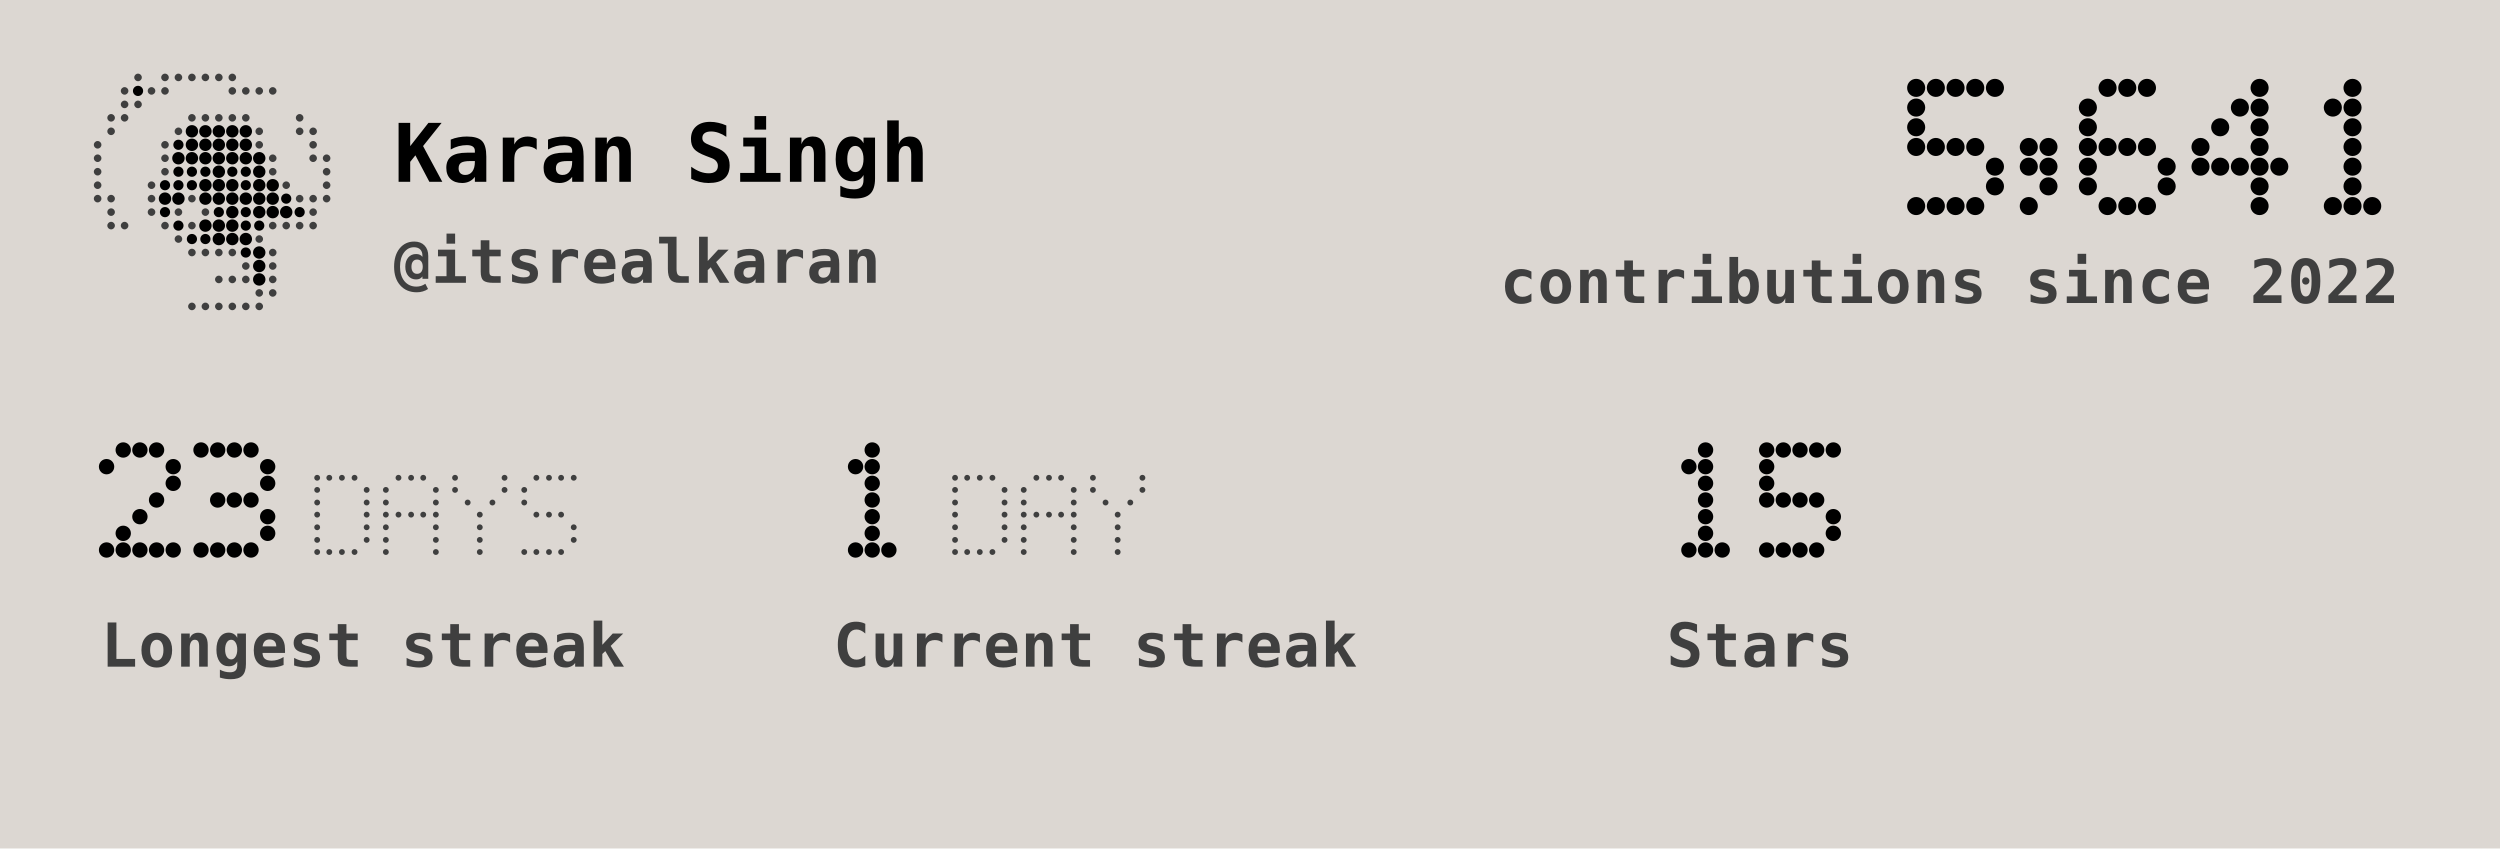
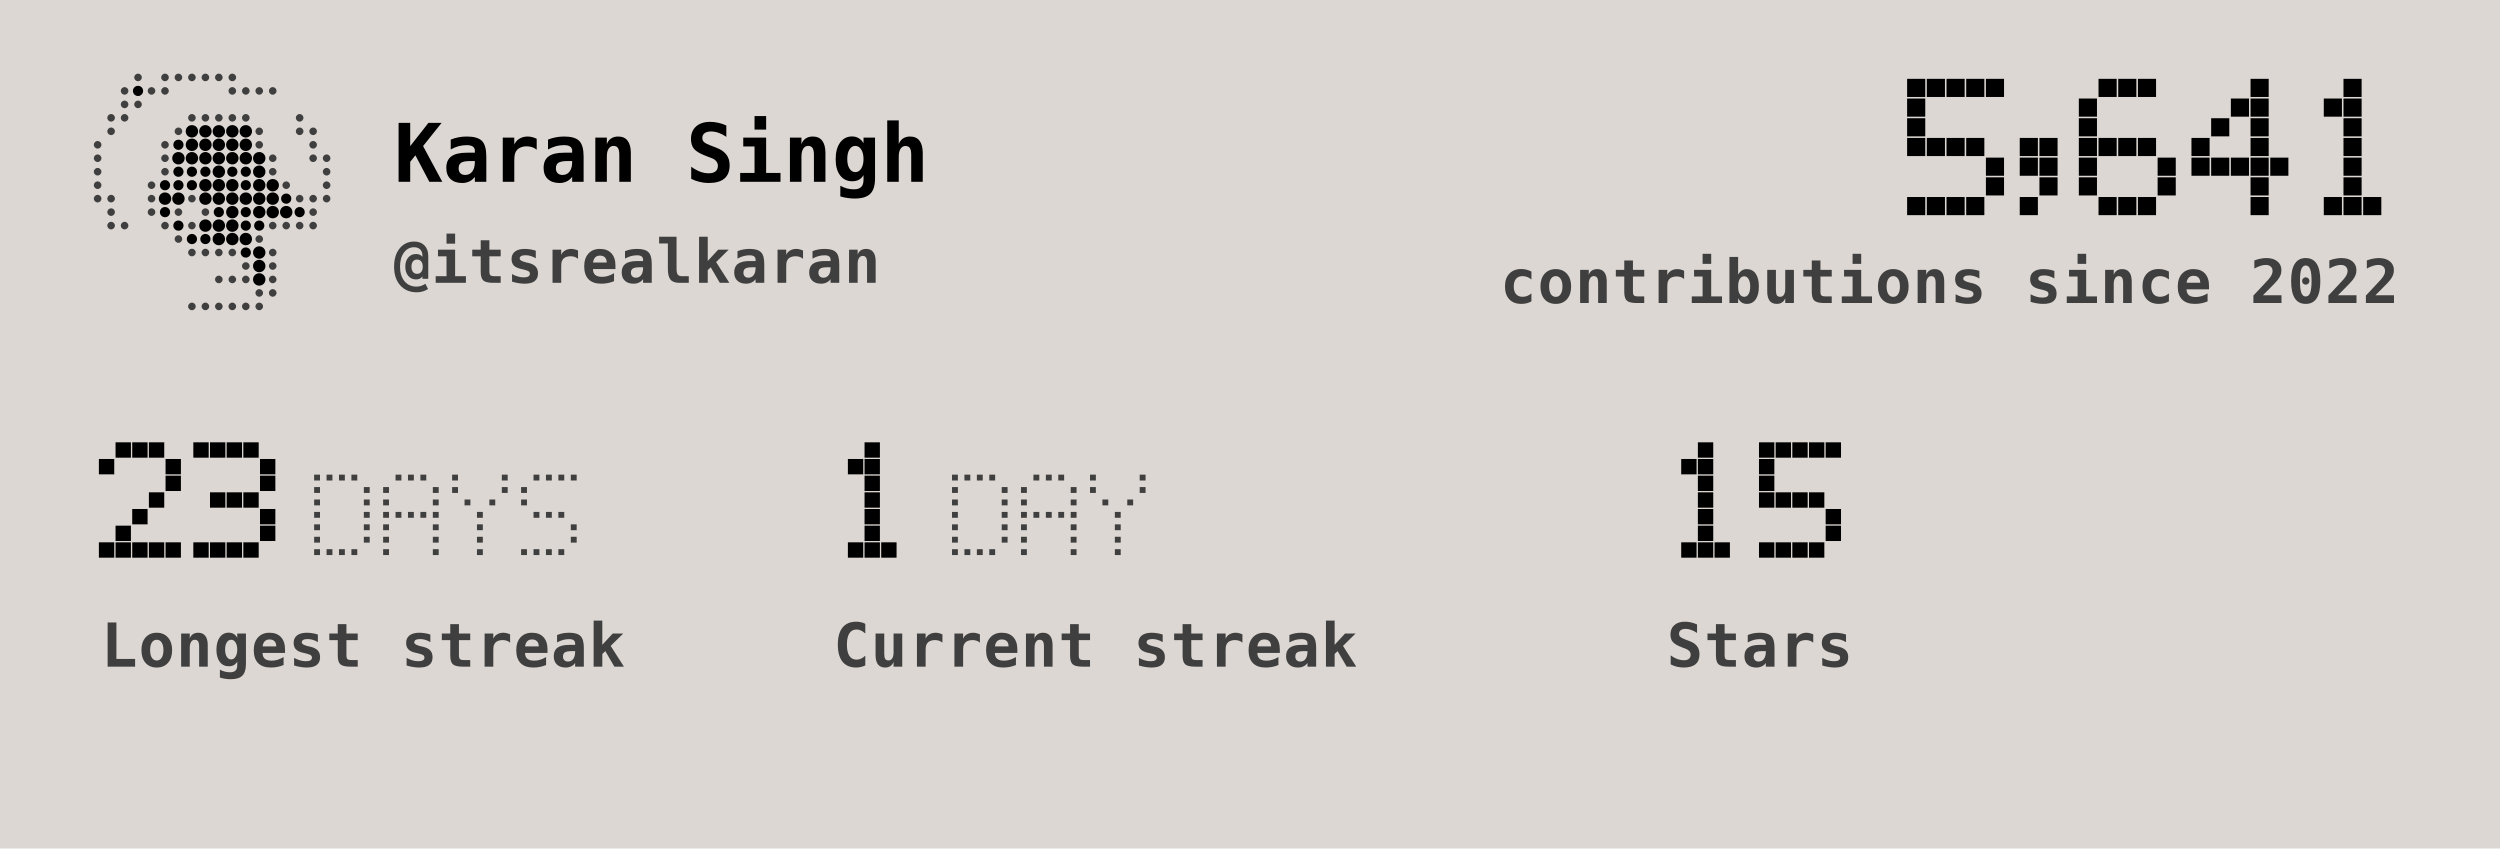
<svg xmlns="http://www.w3.org/2000/svg" width="495" height="168" viewBox="0 0 495 168" role="img">
  <rect width="495" height="168" fill="#DCD7D2" />
  <rect x="20" y="20" width="0" height="0" fill="#C8102E" />
  <circle cx="27.33" cy="15.33" r="0.75" fill="#3F3F3F" />
  <circle cx="32.67" cy="15.33" r="0.75" fill="#3F3F3F" />
  <circle cx="35.33" cy="15.33" r="0.75" fill="#3F3F3F" />
  <circle cx="38.00" cy="15.33" r="0.75" fill="#3F3F3F" />
  <circle cx="40.67" cy="15.33" r="0.75" fill="#3F3F3F" />
  <circle cx="43.33" cy="15.33" r="0.75" fill="#3F3F3F" />
  <circle cx="46.00" cy="15.33" r="0.75" fill="#3F3F3F" />
  <circle cx="24.67" cy="18.00" r="0.75" fill="#3F3F3F" />
  <circle cx="27.33" cy="18.00" r="1.01" fill="#000000" />
  <circle cx="30.00" cy="18.00" r="0.75" fill="#3F3F3F" />
  <circle cx="32.67" cy="18.00" r="0.75" fill="#3F3F3F" />
  <circle cx="46.00" cy="18.00" r="0.75" fill="#3F3F3F" />
  <circle cx="48.67" cy="18.00" r="0.75" fill="#3F3F3F" />
  <circle cx="51.33" cy="18.00" r="0.75" fill="#3F3F3F" />
  <circle cx="54.00" cy="18.00" r="0.75" fill="#3F3F3F" />
  <circle cx="24.67" cy="20.67" r="0.75" fill="#3F3F3F" />
  <circle cx="27.33" cy="20.67" r="0.75" fill="#3F3F3F" />
  <circle cx="22.00" cy="23.33" r="0.75" fill="#3F3F3F" />
  <circle cx="24.67" cy="23.33" r="0.75" fill="#3F3F3F" />
  <circle cx="38.00" cy="23.33" r="0.75" fill="#3F3F3F" />
  <circle cx="40.67" cy="23.33" r="0.75" fill="#3F3F3F" />
  <circle cx="43.33" cy="23.33" r="0.75" fill="#3F3F3F" />
  <circle cx="46.00" cy="23.33" r="0.75" fill="#3F3F3F" />
  <circle cx="48.67" cy="23.33" r="0.75" fill="#3F3F3F" />
  <circle cx="59.33" cy="23.33" r="0.75" fill="#3F3F3F" />
  <circle cx="22.00" cy="26.00" r="0.75" fill="#3F3F3F" />
  <circle cx="35.33" cy="26.00" r="0.75" fill="#3F3F3F" />
  <circle cx="38.00" cy="26.00" r="1.23" fill="#000000" />
  <circle cx="40.67" cy="26.00" r="1.23" fill="#000000" />
  <circle cx="43.33" cy="26.00" r="1.23" fill="#000000" />
  <circle cx="46.00" cy="26.00" r="1.23" fill="#000000" />
  <circle cx="48.67" cy="26.00" r="1.23" fill="#000000" />
  <circle cx="51.33" cy="26.00" r="0.75" fill="#3F3F3F" />
  <circle cx="59.33" cy="26.00" r="0.75" fill="#3F3F3F" />
  <circle cx="62.00" cy="26.00" r="0.75" fill="#3F3F3F" />
  <circle cx="19.33" cy="28.67" r="0.75" fill="#3F3F3F" />
  <circle cx="32.67" cy="28.67" r="0.75" fill="#3F3F3F" />
  <circle cx="35.33" cy="28.67" r="1.01" fill="#000000" />
  <circle cx="38.00" cy="28.67" r="1.23" fill="#000000" />
  <circle cx="40.67" cy="28.67" r="1.23" fill="#000000" />
  <circle cx="43.33" cy="28.67" r="1.23" fill="#000000" />
  <circle cx="46.00" cy="28.67" r="1.23" fill="#000000" />
  <circle cx="48.67" cy="28.67" r="1.23" fill="#000000" />
  <circle cx="51.33" cy="28.67" r="0.75" fill="#3F3F3F" />
  <circle cx="62.00" cy="28.67" r="0.75" fill="#3F3F3F" />
  <circle cx="19.33" cy="31.33" r="0.75" fill="#3F3F3F" />
  <circle cx="32.67" cy="31.33" r="0.75" fill="#3F3F3F" />
  <circle cx="35.33" cy="31.33" r="1.23" fill="#000000" />
  <circle cx="38.00" cy="31.33" r="1.23" fill="#000000" />
  <circle cx="40.67" cy="31.33" r="1.23" fill="#000000" />
  <circle cx="43.33" cy="31.33" r="1.23" fill="#000000" />
  <circle cx="46.00" cy="31.33" r="1.23" fill="#000000" />
  <circle cx="48.67" cy="31.33" r="1.23" fill="#000000" />
  <circle cx="51.33" cy="31.33" r="1.23" fill="#000000" />
  <circle cx="54.00" cy="31.33" r="0.75" fill="#3F3F3F" />
  <circle cx="62.00" cy="31.33" r="0.75" fill="#3F3F3F" />
  <circle cx="64.67" cy="31.33" r="0.75" fill="#3F3F3F" />
  <circle cx="19.33" cy="34.00" r="0.75" fill="#3F3F3F" />
  <circle cx="32.67" cy="34.00" r="0.75" fill="#3F3F3F" />
  <circle cx="35.33" cy="34.00" r="1.01" fill="#000000" />
  <circle cx="38.00" cy="34.00" r="1.01" fill="#000000" />
  <circle cx="40.67" cy="34.00" r="1.01" fill="#000000" />
  <circle cx="43.33" cy="34.00" r="1.23" fill="#000000" />
  <circle cx="46.00" cy="34.00" r="1.01" fill="#000000" />
  <circle cx="48.67" cy="34.00" r="1.01" fill="#000000" />
  <circle cx="51.33" cy="34.00" r="1.23" fill="#000000" />
  <circle cx="54.00" cy="34.00" r="0.75" fill="#3F3F3F" />
  <circle cx="64.67" cy="34.00" r="0.75" fill="#3F3F3F" />
  <circle cx="19.33" cy="36.67" r="0.75" fill="#3F3F3F" />
  <circle cx="30.00" cy="36.67" r="0.75" fill="#3F3F3F" />
  <circle cx="32.67" cy="36.67" r="1.01" fill="#000000" />
  <circle cx="35.33" cy="36.67" r="1.01" fill="#000000" />
  <circle cx="38.00" cy="36.67" r="1.01" fill="#000000" />
  <circle cx="40.67" cy="36.67" r="1.23" fill="#000000" />
  <circle cx="43.33" cy="36.67" r="1.23" fill="#000000" />
  <circle cx="46.00" cy="36.67" r="1.23" fill="#000000" />
  <circle cx="48.67" cy="36.67" r="1.01" fill="#000000" />
  <circle cx="51.33" cy="36.67" r="1.23" fill="#000000" />
  <circle cx="54.00" cy="36.67" r="1.23" fill="#000000" />
  <circle cx="56.67" cy="36.67" r="0.75" fill="#3F3F3F" />
  <circle cx="64.67" cy="36.67" r="0.75" fill="#3F3F3F" />
  <circle cx="19.33" cy="39.33" r="0.75" fill="#3F3F3F" />
  <circle cx="22.00" cy="39.33" r="0.75" fill="#3F3F3F" />
  <circle cx="30.00" cy="39.33" r="0.75" fill="#3F3F3F" />
  <circle cx="32.67" cy="39.33" r="1.23" fill="#000000" />
  <circle cx="35.33" cy="39.33" r="1.23" fill="#000000" />
  <circle cx="38.00" cy="39.33" r="0.75" fill="#3F3F3F" />
  <circle cx="40.67" cy="39.33" r="1.23" fill="#000000" />
  <circle cx="43.33" cy="39.33" r="1.23" fill="#000000" />
  <circle cx="46.00" cy="39.33" r="1.23" fill="#000000" />
  <circle cx="48.67" cy="39.33" r="1.23" fill="#000000" />
  <circle cx="51.33" cy="39.33" r="1.23" fill="#000000" />
  <circle cx="54.00" cy="39.33" r="1.23" fill="#000000" />
  <circle cx="56.67" cy="39.33" r="1.01" fill="#000000" />
  <circle cx="59.33" cy="39.33" r="0.75" fill="#3F3F3F" />
  <circle cx="62.00" cy="39.33" r="0.75" fill="#3F3F3F" />
  <circle cx="64.67" cy="39.33" r="0.75" fill="#3F3F3F" />
  <circle cx="22.00" cy="42.00" r="0.75" fill="#3F3F3F" />
  <circle cx="30.00" cy="42.00" r="0.75" fill="#3F3F3F" />
  <circle cx="32.67" cy="42.00" r="1.01" fill="#000000" />
  <circle cx="35.33" cy="42.00" r="0.75" fill="#3F3F3F" />
  <circle cx="40.67" cy="42.00" r="0.75" fill="#3F3F3F" />
  <circle cx="43.33" cy="42.00" r="1.01" fill="#000000" />
  <circle cx="46.00" cy="42.00" r="1.23" fill="#000000" />
  <circle cx="48.67" cy="42.00" r="1.01" fill="#000000" />
  <circle cx="51.33" cy="42.00" r="1.23" fill="#000000" />
  <circle cx="54.00" cy="42.00" r="1.23" fill="#000000" />
  <circle cx="56.67" cy="42.00" r="1.23" fill="#000000" />
  <circle cx="59.33" cy="42.00" r="1.01" fill="#000000" />
  <circle cx="62.00" cy="42.00" r="0.75" fill="#3F3F3F" />
  <circle cx="22.00" cy="44.67" r="0.75" fill="#3F3F3F" />
  <circle cx="24.67" cy="44.67" r="0.75" fill="#3F3F3F" />
  <circle cx="32.67" cy="44.67" r="0.75" fill="#3F3F3F" />
  <circle cx="35.33" cy="44.67" r="1.01" fill="#000000" />
  <circle cx="38.00" cy="44.67" r="0.75" fill="#3F3F3F" />
  <circle cx="40.67" cy="44.67" r="1.23" fill="#000000" />
  <circle cx="43.33" cy="44.67" r="1.23" fill="#000000" />
  <circle cx="46.00" cy="44.67" r="1.23" fill="#000000" />
  <circle cx="48.67" cy="44.67" r="1.01" fill="#000000" />
  <circle cx="51.33" cy="44.67" r="1.01" fill="#000000" />
  <circle cx="54.00" cy="44.67" r="0.75" fill="#3F3F3F" />
  <circle cx="56.67" cy="44.67" r="0.75" fill="#3F3F3F" />
  <circle cx="59.33" cy="44.67" r="0.75" fill="#3F3F3F" />
  <circle cx="62.00" cy="44.67" r="0.75" fill="#3F3F3F" />
  <circle cx="35.33" cy="47.33" r="0.75" fill="#3F3F3F" />
  <circle cx="38.00" cy="47.33" r="1.01" fill="#000000" />
  <circle cx="40.67" cy="47.33" r="1.01" fill="#000000" />
  <circle cx="43.33" cy="47.33" r="1.23" fill="#000000" />
  <circle cx="46.00" cy="47.33" r="1.23" fill="#000000" />
  <circle cx="48.67" cy="47.33" r="1.23" fill="#000000" />
  <circle cx="51.33" cy="47.33" r="0.75" fill="#3F3F3F" />
  <circle cx="38.00" cy="50.00" r="0.75" fill="#3F3F3F" />
  <circle cx="40.67" cy="50.00" r="0.75" fill="#3F3F3F" />
  <circle cx="43.33" cy="50.00" r="0.75" fill="#3F3F3F" />
  <circle cx="46.00" cy="50.00" r="0.75" fill="#3F3F3F" />
  <circle cx="48.67" cy="50.00" r="1.01" fill="#000000" />
  <circle cx="51.33" cy="50.00" r="1.23" fill="#000000" />
  <circle cx="54.00" cy="50.00" r="0.75" fill="#3F3F3F" />
  <circle cx="48.67" cy="52.67" r="0.75" fill="#3F3F3F" />
  <circle cx="51.33" cy="52.67" r="1.23" fill="#000000" />
  <circle cx="54.00" cy="52.67" r="0.75" fill="#3F3F3F" />
  <circle cx="43.33" cy="55.33" r="0.75" fill="#3F3F3F" />
  <circle cx="46.00" cy="55.33" r="0.75" fill="#3F3F3F" />
  <circle cx="48.67" cy="55.33" r="0.75" fill="#3F3F3F" />
  <circle cx="51.33" cy="55.33" r="1.23" fill="#000000" />
  <circle cx="54.00" cy="55.33" r="0.75" fill="#3F3F3F" />
  <circle cx="51.33" cy="58.00" r="0.75" fill="#3F3F3F" />
  <circle cx="54.00" cy="58.00" r="0.75" fill="#3F3F3F" />
  <circle cx="38.00" cy="60.67" r="0.75" fill="#3F3F3F" />
  <circle cx="40.67" cy="60.67" r="0.75" fill="#3F3F3F" />
  <circle cx="43.33" cy="60.67" r="0.75" fill="#3F3F3F" />
  <circle cx="46.00" cy="60.67" r="0.75" fill="#3F3F3F" />
  <circle cx="48.67" cy="60.67" r="0.75" fill="#3F3F3F" />
  <circle cx="51.33" cy="60.67" r="0.75" fill="#3F3F3F" />
  <text x="78" y="36" fill="#000000" text-anchor="start" font-family="ui-monospace, Geist Mono, monospace" font-weight="700" font-size="16" letter-spacing="0" dominant-baseline="auto">Karan Singh</text>
  <text x="78" y="56" fill="#3F3F3F" text-anchor="start" font-family="ui-monospace, Geist Mono, monospace" font-weight="700" font-size="12" letter-spacing="0.2" dominant-baseline="auto">@itsrealkaran</text>
-   <circle cx="379.4" cy="17.4" r="1.79" fill="#000000" />
-   <circle cx="383.3" cy="17.4" r="1.79" fill="#000000" />
-   <circle cx="387.2" cy="17.4" r="1.79" fill="#000000" />
-   <circle cx="391.1" cy="17.4" r="1.79" fill="#000000" />
-   <circle cx="395.0" cy="17.4" r="1.79" fill="#000000" />
-   <circle cx="379.4" cy="21.3" r="1.79" fill="#000000" />
-   <circle cx="379.4" cy="25.2" r="1.79" fill="#000000" />
-   <circle cx="379.4" cy="29.1" r="1.79" fill="#000000" />
-   <circle cx="383.3" cy="29.1" r="1.79" fill="#000000" />
-   <circle cx="387.2" cy="29.1" r="1.79" fill="#000000" />
-   <circle cx="391.1" cy="29.1" r="1.79" fill="#000000" />
-   <circle cx="395.0" cy="33.0" r="1.79" fill="#000000" />
-   <circle cx="395.0" cy="36.9" r="1.79" fill="#000000" />
-   <circle cx="379.4" cy="40.8" r="1.79" fill="#000000" />
-   <circle cx="383.3" cy="40.8" r="1.79" fill="#000000" />
-   <circle cx="387.2" cy="40.8" r="1.79" fill="#000000" />
-   <circle cx="391.1" cy="40.8" r="1.79" fill="#000000" />
-   <circle cx="401.7" cy="29.1" r="1.79" fill="#000000" />
-   <circle cx="405.6" cy="29.1" r="1.79" fill="#000000" />
-   <circle cx="401.7" cy="33.0" r="1.79" fill="#000000" />
-   <circle cx="405.6" cy="33.0" r="1.79" fill="#000000" />
-   <circle cx="405.6" cy="36.9" r="1.79" fill="#000000" />
-   <circle cx="401.7" cy="40.8" r="1.79" fill="#000000" />
-   <circle cx="417.3" cy="17.4" r="1.79" fill="#000000" />
-   <circle cx="421.2" cy="17.4" r="1.79" fill="#000000" />
-   <circle cx="425.1" cy="17.4" r="1.79" fill="#000000" />
-   <circle cx="413.4" cy="21.3" r="1.79" fill="#000000" />
-   <circle cx="413.4" cy="25.2" r="1.79" fill="#000000" />
-   <circle cx="413.4" cy="29.1" r="1.79" fill="#000000" />
-   <circle cx="417.3" cy="29.1" r="1.79" fill="#000000" />
-   <circle cx="421.2" cy="29.1" r="1.79" fill="#000000" />
-   <circle cx="425.1" cy="29.1" r="1.79" fill="#000000" />
-   <circle cx="413.4" cy="33.0" r="1.79" fill="#000000" />
-   <circle cx="429.0" cy="33.0" r="1.79" fill="#000000" />
-   <circle cx="413.4" cy="36.9" r="1.79" fill="#000000" />
-   <circle cx="429.0" cy="36.9" r="1.79" fill="#000000" />
-   <circle cx="417.3" cy="40.8" r="1.79" fill="#000000" />
-   <circle cx="421.2" cy="40.8" r="1.79" fill="#000000" />
-   <circle cx="425.1" cy="40.8" r="1.79" fill="#000000" />
-   <circle cx="447.4" cy="17.4" r="1.79" fill="#000000" />
-   <circle cx="443.5" cy="21.3" r="1.79" fill="#000000" />
-   <circle cx="447.4" cy="21.3" r="1.79" fill="#000000" />
-   <circle cx="439.6" cy="25.2" r="1.79" fill="#000000" />
-   <circle cx="447.4" cy="25.2" r="1.79" fill="#000000" />
-   <circle cx="435.7" cy="29.1" r="1.79" fill="#000000" />
-   <circle cx="447.4" cy="29.1" r="1.79" fill="#000000" />
-   <circle cx="435.7" cy="33.0" r="1.79" fill="#000000" />
-   <circle cx="439.6" cy="33.0" r="1.79" fill="#000000" />
-   <circle cx="443.5" cy="33.0" r="1.79" fill="#000000" />
-   <circle cx="447.4" cy="33.0" r="1.79" fill="#000000" />
-   <circle cx="451.3" cy="33.0" r="1.79" fill="#000000" />
-   <circle cx="447.4" cy="36.9" r="1.79" fill="#000000" />
-   <circle cx="447.4" cy="40.8" r="1.79" fill="#000000" />
-   <circle cx="465.8" cy="17.4" r="1.79" fill="#000000" />
-   <circle cx="461.9" cy="21.3" r="1.79" fill="#000000" />
-   <circle cx="465.8" cy="21.3" r="1.79" fill="#000000" />
-   <circle cx="465.8" cy="25.2" r="1.79" fill="#000000" />
-   <circle cx="465.8" cy="29.1" r="1.79" fill="#000000" />
-   <circle cx="465.8" cy="33.0" r="1.79" fill="#000000" />
-   <circle cx="465.8" cy="36.9" r="1.79" fill="#000000" />
-   <circle cx="461.9" cy="40.8" r="1.79" fill="#000000" />
-   <circle cx="465.8" cy="40.8" r="1.79" fill="#000000" />
-   <circle cx="469.7" cy="40.8" r="1.79" fill="#000000" />
+   <rect x="377.61" y="15.61" width="3.59" height="3.59" fill="#000000" />
+   <rect x="381.51" y="15.61" width="3.59" height="3.59" fill="#000000" />
+   <rect x="385.41" y="15.61" width="3.59" height="3.59" fill="#000000" />
+   <rect x="389.31" y="15.61" width="3.59" height="3.59" fill="#000000" />
+   <rect x="393.21" y="15.61" width="3.59" height="3.59" fill="#000000" />
+   <rect x="377.61" y="19.51" width="3.59" height="3.59" fill="#000000" />
+   <rect x="377.61" y="23.41" width="3.59" height="3.59" fill="#000000" />
+   <rect x="377.61" y="27.31" width="3.59" height="3.59" fill="#000000" />
+   <rect x="381.51" y="27.31" width="3.59" height="3.59" fill="#000000" />
+   <rect x="385.41" y="27.31" width="3.59" height="3.59" fill="#000000" />
+   <rect x="389.31" y="27.31" width="3.59" height="3.59" fill="#000000" />
+   <rect x="393.21" y="31.21" width="3.59" height="3.59" fill="#000000" />
+   <rect x="393.21" y="35.11" width="3.59" height="3.59" fill="#000000" />
+   <rect x="377.61" y="39.01" width="3.59" height="3.59" fill="#000000" />
+   <rect x="381.51" y="39.01" width="3.59" height="3.59" fill="#000000" />
+   <rect x="385.41" y="39.01" width="3.59" height="3.59" fill="#000000" />
+   <rect x="389.31" y="39.01" width="3.59" height="3.59" fill="#000000" />
+   <rect x="399.91" y="27.31" width="3.59" height="3.59" fill="#000000" />
+   <rect x="403.81" y="27.31" width="3.59" height="3.59" fill="#000000" />
+   <rect x="399.91" y="31.21" width="3.59" height="3.59" fill="#000000" />
+   <rect x="403.81" y="31.21" width="3.59" height="3.59" fill="#000000" />
+   <rect x="403.81" y="35.11" width="3.59" height="3.59" fill="#000000" />
+   <rect x="399.91" y="39.01" width="3.59" height="3.59" fill="#000000" />
+   <rect x="415.51" y="15.61" width="3.59" height="3.59" fill="#000000" />
+   <rect x="419.41" y="15.61" width="3.59" height="3.59" fill="#000000" />
+   <rect x="423.31" y="15.61" width="3.59" height="3.59" fill="#000000" />
+   <rect x="411.61" y="19.51" width="3.59" height="3.59" fill="#000000" />
+   <rect x="411.61" y="23.41" width="3.59" height="3.59" fill="#000000" />
+   <rect x="411.61" y="27.31" width="3.59" height="3.59" fill="#000000" />
+   <rect x="415.51" y="27.31" width="3.59" height="3.59" fill="#000000" />
+   <rect x="419.41" y="27.31" width="3.59" height="3.59" fill="#000000" />
+   <rect x="423.31" y="27.31" width="3.59" height="3.59" fill="#000000" />
+   <rect x="411.61" y="31.21" width="3.59" height="3.59" fill="#000000" />
+   <rect x="427.21" y="31.21" width="3.59" height="3.59" fill="#000000" />
+   <rect x="411.61" y="35.11" width="3.59" height="3.59" fill="#000000" />
+   <rect x="427.21" y="35.11" width="3.59" height="3.59" fill="#000000" />
+   <rect x="415.51" y="39.01" width="3.59" height="3.59" fill="#000000" />
+   <rect x="419.41" y="39.01" width="3.59" height="3.59" fill="#000000" />
+   <rect x="423.31" y="39.01" width="3.59" height="3.59" fill="#000000" />
+   <rect x="445.61" y="15.61" width="3.59" height="3.59" fill="#000000" />
+   <rect x="441.71" y="19.51" width="3.59" height="3.59" fill="#000000" />
+   <rect x="445.61" y="19.51" width="3.59" height="3.59" fill="#000000" />
+   <rect x="437.81" y="23.41" width="3.59" height="3.59" fill="#000000" />
+   <rect x="445.61" y="23.41" width="3.59" height="3.59" fill="#000000" />
+   <rect x="433.91" y="27.31" width="3.59" height="3.59" fill="#000000" />
+   <rect x="445.61" y="27.31" width="3.59" height="3.59" fill="#000000" />
+   <rect x="433.91" y="31.21" width="3.59" height="3.59" fill="#000000" />
+   <rect x="437.81" y="31.21" width="3.59" height="3.59" fill="#000000" />
+   <rect x="441.71" y="31.21" width="3.59" height="3.59" fill="#000000" />
+   <rect x="445.61" y="31.21" width="3.59" height="3.59" fill="#000000" />
+   <rect x="449.51" y="31.21" width="3.59" height="3.59" fill="#000000" />
+   <rect x="445.61" y="35.11" width="3.59" height="3.59" fill="#000000" />
+   <rect x="445.61" y="39.01" width="3.59" height="3.59" fill="#000000" />
+   <rect x="464.01" y="15.61" width="3.59" height="3.59" fill="#000000" />
+   <rect x="460.11" y="19.51" width="3.59" height="3.59" fill="#000000" />
+   <rect x="464.01" y="19.51" width="3.59" height="3.59" fill="#000000" />
+   <rect x="464.01" y="23.41" width="3.59" height="3.59" fill="#000000" />
+   <rect x="464.01" y="27.31" width="3.59" height="3.59" fill="#000000" />
+   <rect x="464.01" y="31.21" width="3.59" height="3.59" fill="#000000" />
+   <rect x="464.01" y="35.11" width="3.59" height="3.59" fill="#000000" />
+   <rect x="460.11" y="39.01" width="3.59" height="3.59" fill="#000000" />
+   <rect x="464.01" y="39.01" width="3.59" height="3.59" fill="#000000" />
+   <rect x="467.91" y="39.01" width="3.59" height="3.59" fill="#000000" />
  <text x="475" y="60" fill="#3F3F3F" text-anchor="end" font-family="ui-monospace, Geist Mono, monospace" font-weight="700" font-size="12" letter-spacing="0.2" dominant-baseline="auto">contributions since 2022</text>
-   <circle cx="24.4" cy="89.1" r="1.52" fill="#000000" />
-   <circle cx="27.7" cy="89.1" r="1.52" fill="#000000" />
-   <circle cx="31.0" cy="89.1" r="1.52" fill="#000000" />
-   <circle cx="21.1" cy="92.4" r="1.52" fill="#000000" />
-   <circle cx="34.3" cy="92.4" r="1.52" fill="#000000" />
-   <circle cx="34.3" cy="95.7" r="1.52" fill="#000000" />
-   <circle cx="31.0" cy="99.0" r="1.52" fill="#000000" />
-   <circle cx="27.7" cy="102.3" r="1.52" fill="#000000" />
-   <circle cx="24.4" cy="105.6" r="1.52" fill="#000000" />
-   <circle cx="21.1" cy="108.9" r="1.52" fill="#000000" />
-   <circle cx="24.4" cy="108.9" r="1.52" fill="#000000" />
-   <circle cx="27.7" cy="108.9" r="1.52" fill="#000000" />
-   <circle cx="31.0" cy="108.9" r="1.52" fill="#000000" />
-   <circle cx="34.3" cy="108.9" r="1.52" fill="#000000" />
-   <circle cx="39.8" cy="89.1" r="1.52" fill="#000000" />
-   <circle cx="43.1" cy="89.1" r="1.52" fill="#000000" />
-   <circle cx="46.4" cy="89.1" r="1.52" fill="#000000" />
-   <circle cx="49.7" cy="89.1" r="1.52" fill="#000000" />
-   <circle cx="53.0" cy="92.4" r="1.52" fill="#000000" />
-   <circle cx="53.0" cy="95.7" r="1.52" fill="#000000" />
-   <circle cx="43.1" cy="99.0" r="1.52" fill="#000000" />
-   <circle cx="46.4" cy="99.0" r="1.52" fill="#000000" />
-   <circle cx="49.7" cy="99.0" r="1.52" fill="#000000" />
-   <circle cx="53.0" cy="102.3" r="1.52" fill="#000000" />
-   <circle cx="53.0" cy="105.6" r="1.52" fill="#000000" />
-   <circle cx="39.8" cy="108.9" r="1.52" fill="#000000" />
-   <circle cx="43.1" cy="108.9" r="1.52" fill="#000000" />
-   <circle cx="46.4" cy="108.9" r="1.52" fill="#000000" />
-   <circle cx="49.7" cy="108.9" r="1.52" fill="#000000" />
-   <circle cx="62.8" cy="94.6" r="0.58" fill="#3F3F3F" />
-   <circle cx="65.2" cy="94.6" r="0.58" fill="#3F3F3F" />
-   <circle cx="67.7" cy="94.6" r="0.58" fill="#3F3F3F" />
-   <circle cx="70.2" cy="94.6" r="0.58" fill="#3F3F3F" />
-   <circle cx="62.8" cy="97.0" r="0.58" fill="#3F3F3F" />
-   <circle cx="72.6" cy="97.0" r="0.58" fill="#3F3F3F" />
-   <circle cx="62.8" cy="99.5" r="0.58" fill="#3F3F3F" />
-   <circle cx="72.6" cy="99.5" r="0.58" fill="#3F3F3F" />
-   <circle cx="62.8" cy="101.9" r="0.58" fill="#3F3F3F" />
-   <circle cx="72.6" cy="101.9" r="0.58" fill="#3F3F3F" />
-   <circle cx="62.8" cy="104.4" r="0.58" fill="#3F3F3F" />
-   <circle cx="72.6" cy="104.4" r="0.58" fill="#3F3F3F" />
-   <circle cx="62.8" cy="106.9" r="0.58" fill="#3F3F3F" />
-   <circle cx="72.6" cy="106.9" r="0.58" fill="#3F3F3F" />
-   <circle cx="62.8" cy="109.3" r="0.58" fill="#3F3F3F" />
-   <circle cx="65.2" cy="109.3" r="0.58" fill="#3F3F3F" />
-   <circle cx="67.7" cy="109.3" r="0.58" fill="#3F3F3F" />
-   <circle cx="70.2" cy="109.3" r="0.58" fill="#3F3F3F" />
-   <circle cx="78.9" cy="94.6" r="0.58" fill="#3F3F3F" />
-   <circle cx="81.4" cy="94.6" r="0.58" fill="#3F3F3F" />
-   <circle cx="83.8" cy="94.6" r="0.58" fill="#3F3F3F" />
-   <circle cx="76.4" cy="97.0" r="0.58" fill="#3F3F3F" />
-   <circle cx="86.3" cy="97.0" r="0.58" fill="#3F3F3F" />
-   <circle cx="76.4" cy="99.5" r="0.58" fill="#3F3F3F" />
-   <circle cx="86.3" cy="99.5" r="0.58" fill="#3F3F3F" />
-   <circle cx="76.4" cy="101.9" r="0.58" fill="#3F3F3F" />
-   <circle cx="78.9" cy="101.9" r="0.58" fill="#3F3F3F" />
-   <circle cx="81.4" cy="101.9" r="0.58" fill="#3F3F3F" />
-   <circle cx="83.8" cy="101.9" r="0.58" fill="#3F3F3F" />
-   <circle cx="86.3" cy="101.9" r="0.58" fill="#3F3F3F" />
-   <circle cx="76.4" cy="104.4" r="0.58" fill="#3F3F3F" />
-   <circle cx="86.3" cy="104.4" r="0.58" fill="#3F3F3F" />
-   <circle cx="76.4" cy="106.9" r="0.58" fill="#3F3F3F" />
-   <circle cx="86.3" cy="106.9" r="0.58" fill="#3F3F3F" />
-   <circle cx="76.4" cy="109.3" r="0.58" fill="#3F3F3F" />
-   <circle cx="86.3" cy="109.3" r="0.58" fill="#3F3F3F" />
-   <circle cx="90.1" cy="94.6" r="0.58" fill="#3F3F3F" />
-   <circle cx="99.9" cy="94.6" r="0.58" fill="#3F3F3F" />
-   <circle cx="90.1" cy="97.0" r="0.58" fill="#3F3F3F" />
-   <circle cx="99.9" cy="97.0" r="0.58" fill="#3F3F3F" />
-   <circle cx="92.6" cy="99.5" r="0.58" fill="#3F3F3F" />
-   <circle cx="97.5" cy="99.5" r="0.58" fill="#3F3F3F" />
-   <circle cx="95.0" cy="101.9" r="0.58" fill="#3F3F3F" />
-   <circle cx="95.0" cy="104.4" r="0.58" fill="#3F3F3F" />
-   <circle cx="95.0" cy="106.9" r="0.58" fill="#3F3F3F" />
-   <circle cx="95.0" cy="109.3" r="0.58" fill="#3F3F3F" />
-   <circle cx="106.2" cy="94.6" r="0.58" fill="#3F3F3F" />
-   <circle cx="108.7" cy="94.6" r="0.58" fill="#3F3F3F" />
-   <circle cx="111.1" cy="94.6" r="0.58" fill="#3F3F3F" />
-   <circle cx="113.6" cy="94.6" r="0.58" fill="#3F3F3F" />
-   <circle cx="103.8" cy="97.0" r="0.58" fill="#3F3F3F" />
-   <circle cx="103.8" cy="99.5" r="0.58" fill="#3F3F3F" />
-   <circle cx="106.2" cy="101.9" r="0.58" fill="#3F3F3F" />
-   <circle cx="108.7" cy="101.9" r="0.58" fill="#3F3F3F" />
-   <circle cx="111.1" cy="101.9" r="0.58" fill="#3F3F3F" />
-   <circle cx="113.6" cy="104.4" r="0.58" fill="#3F3F3F" />
-   <circle cx="113.6" cy="106.9" r="0.58" fill="#3F3F3F" />
-   <circle cx="103.8" cy="109.3" r="0.58" fill="#3F3F3F" />
-   <circle cx="106.2" cy="109.3" r="0.58" fill="#3F3F3F" />
-   <circle cx="108.7" cy="109.3" r="0.58" fill="#3F3F3F" />
-   <circle cx="111.1" cy="109.3" r="0.58" fill="#3F3F3F" />
+   <rect x="22.88" y="87.58" width="3.04" height="3.04" fill="#000000" />
+   <rect x="26.18" y="87.58" width="3.04" height="3.04" fill="#000000" />
+   <rect x="29.48" y="87.58" width="3.04" height="3.04" fill="#000000" />
+   <rect x="19.58" y="90.88" width="3.04" height="3.04" fill="#000000" />
+   <rect x="32.78" y="90.88" width="3.04" height="3.04" fill="#000000" />
+   <rect x="32.78" y="94.18" width="3.04" height="3.04" fill="#000000" />
+   <rect x="29.48" y="97.48" width="3.04" height="3.04" fill="#000000" />
+   <rect x="26.18" y="100.78" width="3.04" height="3.04" fill="#000000" />
+   <rect x="22.88" y="104.08" width="3.04" height="3.04" fill="#000000" />
+   <rect x="19.58" y="107.38" width="3.04" height="3.04" fill="#000000" />
+   <rect x="22.88" y="107.38" width="3.04" height="3.04" fill="#000000" />
+   <rect x="26.18" y="107.38" width="3.04" height="3.04" fill="#000000" />
+   <rect x="29.48" y="107.38" width="3.04" height="3.04" fill="#000000" />
+   <rect x="32.78" y="107.38" width="3.04" height="3.04" fill="#000000" />
+   <rect x="38.28" y="87.58" width="3.04" height="3.04" fill="#000000" />
+   <rect x="41.58" y="87.58" width="3.04" height="3.04" fill="#000000" />
+   <rect x="44.88" y="87.58" width="3.04" height="3.04" fill="#000000" />
+   <rect x="48.18" y="87.58" width="3.04" height="3.04" fill="#000000" />
+   <rect x="51.48" y="90.88" width="3.04" height="3.04" fill="#000000" />
+   <rect x="51.48" y="94.18" width="3.04" height="3.04" fill="#000000" />
+   <rect x="41.58" y="97.48" width="3.04" height="3.04" fill="#000000" />
+   <rect x="44.88" y="97.48" width="3.04" height="3.04" fill="#000000" />
+   <rect x="48.18" y="97.48" width="3.04" height="3.04" fill="#000000" />
+   <rect x="51.48" y="100.78" width="3.04" height="3.04" fill="#000000" />
+   <rect x="51.48" y="104.08" width="3.04" height="3.04" fill="#000000" />
+   <rect x="38.28" y="107.38" width="3.04" height="3.04" fill="#000000" />
+   <rect x="41.58" y="107.38" width="3.04" height="3.04" fill="#000000" />
+   <rect x="44.88" y="107.38" width="3.04" height="3.04" fill="#000000" />
+   <rect x="48.18" y="107.38" width="3.04" height="3.04" fill="#000000" />
+   <rect x="62.20" y="93.98" width="1.16" height="1.16" fill="#3F3F3F" />
+   <rect x="64.66" y="93.98" width="1.16" height="1.16" fill="#3F3F3F" />
+   <rect x="67.12" y="93.98" width="1.16" height="1.16" fill="#3F3F3F" />
+   <rect x="69.58" y="93.98" width="1.16" height="1.16" fill="#3F3F3F" />
+   <rect x="62.20" y="96.44" width="1.16" height="1.16" fill="#3F3F3F" />
+   <rect x="72.04" y="96.44" width="1.16" height="1.16" fill="#3F3F3F" />
+   <rect x="62.20" y="98.90" width="1.16" height="1.16" fill="#3F3F3F" />
+   <rect x="72.04" y="98.90" width="1.16" height="1.16" fill="#3F3F3F" />
+   <rect x="62.20" y="101.36" width="1.16" height="1.16" fill="#3F3F3F" />
+   <rect x="72.04" y="101.36" width="1.16" height="1.16" fill="#3F3F3F" />
+   <rect x="62.20" y="103.82" width="1.16" height="1.16" fill="#3F3F3F" />
+   <rect x="72.04" y="103.82" width="1.16" height="1.16" fill="#3F3F3F" />
+   <rect x="62.20" y="106.28" width="1.16" height="1.16" fill="#3F3F3F" />
+   <rect x="72.04" y="106.28" width="1.16" height="1.16" fill="#3F3F3F" />
+   <rect x="62.20" y="108.74" width="1.16" height="1.16" fill="#3F3F3F" />
+   <rect x="64.66" y="108.74" width="1.16" height="1.16" fill="#3F3F3F" />
+   <rect x="67.12" y="108.74" width="1.16" height="1.16" fill="#3F3F3F" />
+   <rect x="69.58" y="108.74" width="1.16" height="1.16" fill="#3F3F3F" />
+   <rect x="78.32" y="93.98" width="1.16" height="1.16" fill="#3F3F3F" />
+   <rect x="80.78" y="93.98" width="1.16" height="1.16" fill="#3F3F3F" />
+   <rect x="83.24" y="93.98" width="1.16" height="1.16" fill="#3F3F3F" />
+   <rect x="75.86" y="96.44" width="1.16" height="1.16" fill="#3F3F3F" />
+   <rect x="85.70" y="96.44" width="1.16" height="1.16" fill="#3F3F3F" />
+   <rect x="75.86" y="98.90" width="1.16" height="1.16" fill="#3F3F3F" />
+   <rect x="85.70" y="98.90" width="1.16" height="1.16" fill="#3F3F3F" />
+   <rect x="75.86" y="101.36" width="1.16" height="1.16" fill="#3F3F3F" />
+   <rect x="78.32" y="101.36" width="1.16" height="1.16" fill="#3F3F3F" />
+   <rect x="80.78" y="101.36" width="1.16" height="1.16" fill="#3F3F3F" />
+   <rect x="83.24" y="101.36" width="1.16" height="1.16" fill="#3F3F3F" />
+   <rect x="85.70" y="101.36" width="1.16" height="1.16" fill="#3F3F3F" />
+   <rect x="75.86" y="103.82" width="1.16" height="1.16" fill="#3F3F3F" />
+   <rect x="85.70" y="103.82" width="1.16" height="1.16" fill="#3F3F3F" />
+   <rect x="75.86" y="106.28" width="1.16" height="1.16" fill="#3F3F3F" />
+   <rect x="85.70" y="106.28" width="1.16" height="1.16" fill="#3F3F3F" />
+   <rect x="75.86" y="108.74" width="1.16" height="1.16" fill="#3F3F3F" />
+   <rect x="85.70" y="108.74" width="1.16" height="1.16" fill="#3F3F3F" />
+   <rect x="89.52" y="93.98" width="1.16" height="1.16" fill="#3F3F3F" />
+   <rect x="99.36" y="93.98" width="1.16" height="1.16" fill="#3F3F3F" />
+   <rect x="89.52" y="96.44" width="1.16" height="1.16" fill="#3F3F3F" />
+   <rect x="99.36" y="96.44" width="1.16" height="1.16" fill="#3F3F3F" />
+   <rect x="91.98" y="98.90" width="1.16" height="1.16" fill="#3F3F3F" />
+   <rect x="96.90" y="98.90" width="1.16" height="1.16" fill="#3F3F3F" />
+   <rect x="94.44" y="101.36" width="1.16" height="1.16" fill="#3F3F3F" />
+   <rect x="94.44" y="103.82" width="1.16" height="1.16" fill="#3F3F3F" />
+   <rect x="94.44" y="106.28" width="1.16" height="1.16" fill="#3F3F3F" />
+   <rect x="94.44" y="108.74" width="1.16" height="1.16" fill="#3F3F3F" />
+   <rect x="105.64" y="93.98" width="1.16" height="1.16" fill="#3F3F3F" />
+   <rect x="108.10" y="93.98" width="1.16" height="1.16" fill="#3F3F3F" />
+   <rect x="110.56" y="93.98" width="1.16" height="1.16" fill="#3F3F3F" />
+   <rect x="113.02" y="93.98" width="1.16" height="1.16" fill="#3F3F3F" />
+   <rect x="103.18" y="96.44" width="1.16" height="1.16" fill="#3F3F3F" />
+   <rect x="103.18" y="98.90" width="1.16" height="1.16" fill="#3F3F3F" />
+   <rect x="105.64" y="101.36" width="1.16" height="1.16" fill="#3F3F3F" />
+   <rect x="108.10" y="101.36" width="1.16" height="1.16" fill="#3F3F3F" />
+   <rect x="110.56" y="101.36" width="1.16" height="1.16" fill="#3F3F3F" />
+   <rect x="113.02" y="103.82" width="1.16" height="1.16" fill="#3F3F3F" />
+   <rect x="113.02" y="106.28" width="1.16" height="1.16" fill="#3F3F3F" />
+   <rect x="103.18" y="108.74" width="1.16" height="1.16" fill="#3F3F3F" />
+   <rect x="105.64" y="108.74" width="1.16" height="1.16" fill="#3F3F3F" />
+   <rect x="108.10" y="108.74" width="1.16" height="1.16" fill="#3F3F3F" />
+   <rect x="110.56" y="108.74" width="1.16" height="1.16" fill="#3F3F3F" />
  <text x="20" y="132" fill="#3F3F3F" text-anchor="start" font-family="ui-monospace, Geist Mono, monospace" font-weight="700" font-size="12" letter-spacing="0.2" dominant-baseline="auto">Longest streak</text>
-   <circle cx="172.7" cy="89.1" r="1.52" fill="#000000" />
-   <circle cx="169.4" cy="92.4" r="1.52" fill="#000000" />
-   <circle cx="172.7" cy="92.4" r="1.52" fill="#000000" />
-   <circle cx="172.7" cy="95.7" r="1.52" fill="#000000" />
-   <circle cx="172.7" cy="99.0" r="1.52" fill="#000000" />
-   <circle cx="172.7" cy="102.3" r="1.52" fill="#000000" />
-   <circle cx="172.7" cy="105.6" r="1.52" fill="#000000" />
-   <circle cx="169.4" cy="108.9" r="1.52" fill="#000000" />
-   <circle cx="172.7" cy="108.9" r="1.52" fill="#000000" />
-   <circle cx="176.0" cy="108.9" r="1.52" fill="#000000" />
-   <circle cx="189.1" cy="94.6" r="0.58" fill="#3F3F3F" />
-   <circle cx="191.5" cy="94.6" r="0.58" fill="#3F3F3F" />
-   <circle cx="194.0" cy="94.6" r="0.58" fill="#3F3F3F" />
-   <circle cx="196.5" cy="94.6" r="0.58" fill="#3F3F3F" />
-   <circle cx="189.1" cy="97.0" r="0.58" fill="#3F3F3F" />
-   <circle cx="198.9" cy="97.0" r="0.58" fill="#3F3F3F" />
-   <circle cx="189.1" cy="99.5" r="0.58" fill="#3F3F3F" />
-   <circle cx="198.9" cy="99.5" r="0.58" fill="#3F3F3F" />
-   <circle cx="189.1" cy="101.9" r="0.58" fill="#3F3F3F" />
-   <circle cx="198.9" cy="101.9" r="0.58" fill="#3F3F3F" />
-   <circle cx="189.1" cy="104.4" r="0.58" fill="#3F3F3F" />
-   <circle cx="198.9" cy="104.4" r="0.58" fill="#3F3F3F" />
-   <circle cx="189.1" cy="106.9" r="0.58" fill="#3F3F3F" />
-   <circle cx="198.9" cy="106.9" r="0.58" fill="#3F3F3F" />
-   <circle cx="189.1" cy="109.3" r="0.58" fill="#3F3F3F" />
-   <circle cx="191.5" cy="109.3" r="0.58" fill="#3F3F3F" />
-   <circle cx="194.0" cy="109.3" r="0.58" fill="#3F3F3F" />
-   <circle cx="196.5" cy="109.3" r="0.58" fill="#3F3F3F" />
-   <circle cx="205.2" cy="94.6" r="0.58" fill="#3F3F3F" />
-   <circle cx="207.7" cy="94.6" r="0.58" fill="#3F3F3F" />
-   <circle cx="210.1" cy="94.6" r="0.58" fill="#3F3F3F" />
-   <circle cx="202.7" cy="97.0" r="0.58" fill="#3F3F3F" />
-   <circle cx="212.6" cy="97.0" r="0.58" fill="#3F3F3F" />
-   <circle cx="202.7" cy="99.5" r="0.58" fill="#3F3F3F" />
-   <circle cx="212.6" cy="99.5" r="0.58" fill="#3F3F3F" />
-   <circle cx="202.7" cy="101.9" r="0.58" fill="#3F3F3F" />
-   <circle cx="205.2" cy="101.9" r="0.58" fill="#3F3F3F" />
-   <circle cx="207.7" cy="101.9" r="0.58" fill="#3F3F3F" />
-   <circle cx="210.1" cy="101.9" r="0.58" fill="#3F3F3F" />
-   <circle cx="212.6" cy="101.9" r="0.58" fill="#3F3F3F" />
-   <circle cx="202.7" cy="104.4" r="0.58" fill="#3F3F3F" />
-   <circle cx="212.6" cy="104.4" r="0.58" fill="#3F3F3F" />
-   <circle cx="202.7" cy="106.9" r="0.58" fill="#3F3F3F" />
-   <circle cx="212.6" cy="106.9" r="0.58" fill="#3F3F3F" />
-   <circle cx="202.7" cy="109.3" r="0.58" fill="#3F3F3F" />
-   <circle cx="212.6" cy="109.3" r="0.58" fill="#3F3F3F" />
-   <circle cx="216.4" cy="94.6" r="0.58" fill="#3F3F3F" />
-   <circle cx="226.2" cy="94.6" r="0.58" fill="#3F3F3F" />
-   <circle cx="216.4" cy="97.0" r="0.58" fill="#3F3F3F" />
-   <circle cx="226.2" cy="97.0" r="0.58" fill="#3F3F3F" />
-   <circle cx="218.9" cy="99.5" r="0.58" fill="#3F3F3F" />
-   <circle cx="223.8" cy="99.5" r="0.58" fill="#3F3F3F" />
-   <circle cx="221.3" cy="101.9" r="0.58" fill="#3F3F3F" />
-   <circle cx="221.3" cy="104.4" r="0.58" fill="#3F3F3F" />
-   <circle cx="221.3" cy="106.9" r="0.58" fill="#3F3F3F" />
-   <circle cx="221.3" cy="109.3" r="0.58" fill="#3F3F3F" />
+   <rect x="171.18" y="87.58" width="3.04" height="3.04" fill="#000000" />
+   <rect x="167.88" y="90.88" width="3.04" height="3.04" fill="#000000" />
+   <rect x="171.18" y="90.88" width="3.04" height="3.04" fill="#000000" />
+   <rect x="171.18" y="94.18" width="3.04" height="3.04" fill="#000000" />
+   <rect x="171.18" y="97.48" width="3.04" height="3.04" fill="#000000" />
+   <rect x="171.18" y="100.78" width="3.04" height="3.04" fill="#000000" />
+   <rect x="171.18" y="104.08" width="3.04" height="3.04" fill="#000000" />
+   <rect x="167.88" y="107.38" width="3.04" height="3.04" fill="#000000" />
+   <rect x="171.18" y="107.38" width="3.04" height="3.04" fill="#000000" />
+   <rect x="174.48" y="107.38" width="3.04" height="3.04" fill="#000000" />
+   <rect x="188.50" y="93.98" width="1.16" height="1.16" fill="#3F3F3F" />
+   <rect x="190.96" y="93.98" width="1.16" height="1.16" fill="#3F3F3F" />
+   <rect x="193.42" y="93.98" width="1.16" height="1.16" fill="#3F3F3F" />
+   <rect x="195.88" y="93.98" width="1.16" height="1.16" fill="#3F3F3F" />
+   <rect x="188.50" y="96.44" width="1.16" height="1.16" fill="#3F3F3F" />
+   <rect x="198.34" y="96.44" width="1.16" height="1.16" fill="#3F3F3F" />
+   <rect x="188.50" y="98.90" width="1.16" height="1.16" fill="#3F3F3F" />
+   <rect x="198.34" y="98.90" width="1.16" height="1.16" fill="#3F3F3F" />
+   <rect x="188.50" y="101.36" width="1.16" height="1.16" fill="#3F3F3F" />
+   <rect x="198.34" y="101.36" width="1.16" height="1.16" fill="#3F3F3F" />
+   <rect x="188.50" y="103.82" width="1.16" height="1.16" fill="#3F3F3F" />
+   <rect x="198.34" y="103.82" width="1.16" height="1.16" fill="#3F3F3F" />
+   <rect x="188.50" y="106.28" width="1.16" height="1.16" fill="#3F3F3F" />
+   <rect x="198.34" y="106.28" width="1.16" height="1.16" fill="#3F3F3F" />
+   <rect x="188.50" y="108.74" width="1.16" height="1.16" fill="#3F3F3F" />
+   <rect x="190.96" y="108.74" width="1.16" height="1.16" fill="#3F3F3F" />
+   <rect x="193.42" y="108.74" width="1.16" height="1.16" fill="#3F3F3F" />
+   <rect x="195.88" y="108.74" width="1.16" height="1.16" fill="#3F3F3F" />
+   <rect x="204.62" y="93.98" width="1.16" height="1.16" fill="#3F3F3F" />
+   <rect x="207.08" y="93.98" width="1.16" height="1.16" fill="#3F3F3F" />
+   <rect x="209.54" y="93.98" width="1.16" height="1.16" fill="#3F3F3F" />
+   <rect x="202.16" y="96.44" width="1.16" height="1.16" fill="#3F3F3F" />
+   <rect x="212.00" y="96.44" width="1.16" height="1.16" fill="#3F3F3F" />
+   <rect x="202.16" y="98.90" width="1.16" height="1.16" fill="#3F3F3F" />
+   <rect x="212.00" y="98.90" width="1.16" height="1.16" fill="#3F3F3F" />
+   <rect x="202.16" y="101.36" width="1.16" height="1.16" fill="#3F3F3F" />
+   <rect x="204.62" y="101.36" width="1.16" height="1.16" fill="#3F3F3F" />
+   <rect x="207.08" y="101.36" width="1.16" height="1.16" fill="#3F3F3F" />
+   <rect x="209.54" y="101.36" width="1.16" height="1.16" fill="#3F3F3F" />
+   <rect x="212.00" y="101.36" width="1.16" height="1.16" fill="#3F3F3F" />
+   <rect x="202.16" y="103.82" width="1.16" height="1.16" fill="#3F3F3F" />
+   <rect x="212.00" y="103.82" width="1.16" height="1.16" fill="#3F3F3F" />
+   <rect x="202.16" y="106.28" width="1.16" height="1.16" fill="#3F3F3F" />
+   <rect x="212.00" y="106.28" width="1.16" height="1.16" fill="#3F3F3F" />
+   <rect x="202.16" y="108.74" width="1.16" height="1.16" fill="#3F3F3F" />
+   <rect x="212.00" y="108.74" width="1.16" height="1.16" fill="#3F3F3F" />
+   <rect x="215.82" y="93.98" width="1.16" height="1.16" fill="#3F3F3F" />
+   <rect x="225.66" y="93.98" width="1.16" height="1.16" fill="#3F3F3F" />
+   <rect x="215.82" y="96.44" width="1.16" height="1.16" fill="#3F3F3F" />
+   <rect x="225.66" y="96.44" width="1.16" height="1.16" fill="#3F3F3F" />
+   <rect x="218.28" y="98.90" width="1.16" height="1.16" fill="#3F3F3F" />
+   <rect x="223.20" y="98.90" width="1.16" height="1.16" fill="#3F3F3F" />
+   <rect x="220.74" y="101.36" width="1.16" height="1.16" fill="#3F3F3F" />
+   <rect x="220.74" y="103.82" width="1.16" height="1.16" fill="#3F3F3F" />
+   <rect x="220.74" y="106.28" width="1.16" height="1.16" fill="#3F3F3F" />
+   <rect x="220.74" y="108.74" width="1.16" height="1.16" fill="#3F3F3F" />
  <text x="165.0" y="132" fill="#3F3F3F" text-anchor="start" font-family="ui-monospace, Geist Mono, monospace" font-weight="700" font-size="12" letter-spacing="0.2" dominant-baseline="auto">Current streak</text>
-   <circle cx="337.7" cy="89.1" r="1.52" fill="#000000" />
-   <circle cx="334.4" cy="92.4" r="1.52" fill="#000000" />
-   <circle cx="337.7" cy="92.4" r="1.52" fill="#000000" />
-   <circle cx="337.7" cy="95.7" r="1.52" fill="#000000" />
-   <circle cx="337.7" cy="99.0" r="1.52" fill="#000000" />
-   <circle cx="337.7" cy="102.3" r="1.52" fill="#000000" />
-   <circle cx="337.7" cy="105.6" r="1.52" fill="#000000" />
-   <circle cx="334.4" cy="108.9" r="1.52" fill="#000000" />
-   <circle cx="337.7" cy="108.9" r="1.52" fill="#000000" />
-   <circle cx="341.0" cy="108.9" r="1.52" fill="#000000" />
-   <circle cx="349.8" cy="89.1" r="1.52" fill="#000000" />
-   <circle cx="353.1" cy="89.1" r="1.52" fill="#000000" />
-   <circle cx="356.4" cy="89.1" r="1.52" fill="#000000" />
-   <circle cx="359.7" cy="89.1" r="1.52" fill="#000000" />
-   <circle cx="363.0" cy="89.1" r="1.52" fill="#000000" />
-   <circle cx="349.8" cy="92.4" r="1.52" fill="#000000" />
-   <circle cx="349.8" cy="95.7" r="1.52" fill="#000000" />
-   <circle cx="349.8" cy="99.0" r="1.52" fill="#000000" />
-   <circle cx="353.1" cy="99.0" r="1.52" fill="#000000" />
-   <circle cx="356.4" cy="99.0" r="1.52" fill="#000000" />
-   <circle cx="359.7" cy="99.0" r="1.52" fill="#000000" />
-   <circle cx="363.0" cy="102.3" r="1.52" fill="#000000" />
-   <circle cx="363.0" cy="105.6" r="1.52" fill="#000000" />
-   <circle cx="349.8" cy="108.9" r="1.52" fill="#000000" />
-   <circle cx="353.1" cy="108.9" r="1.52" fill="#000000" />
-   <circle cx="356.4" cy="108.9" r="1.52" fill="#000000" />
-   <circle cx="359.7" cy="108.9" r="1.52" fill="#000000" />
+   <rect x="336.18" y="87.58" width="3.04" height="3.04" fill="#000000" />
+   <rect x="332.88" y="90.88" width="3.04" height="3.04" fill="#000000" />
+   <rect x="336.18" y="90.88" width="3.04" height="3.04" fill="#000000" />
+   <rect x="336.18" y="94.18" width="3.04" height="3.04" fill="#000000" />
+   <rect x="336.18" y="97.48" width="3.04" height="3.04" fill="#000000" />
+   <rect x="336.18" y="100.78" width="3.04" height="3.04" fill="#000000" />
+   <rect x="336.18" y="104.08" width="3.04" height="3.04" fill="#000000" />
+   <rect x="332.88" y="107.38" width="3.04" height="3.04" fill="#000000" />
+   <rect x="336.18" y="107.38" width="3.04" height="3.04" fill="#000000" />
+   <rect x="339.48" y="107.38" width="3.04" height="3.04" fill="#000000" />
+   <rect x="348.28" y="87.58" width="3.04" height="3.04" fill="#000000" />
+   <rect x="351.58" y="87.58" width="3.04" height="3.04" fill="#000000" />
+   <rect x="354.88" y="87.58" width="3.04" height="3.04" fill="#000000" />
+   <rect x="358.18" y="87.58" width="3.04" height="3.04" fill="#000000" />
+   <rect x="361.48" y="87.58" width="3.04" height="3.04" fill="#000000" />
+   <rect x="348.28" y="90.88" width="3.04" height="3.04" fill="#000000" />
+   <rect x="348.28" y="94.18" width="3.04" height="3.04" fill="#000000" />
+   <rect x="348.28" y="97.48" width="3.04" height="3.04" fill="#000000" />
+   <rect x="351.58" y="97.48" width="3.04" height="3.04" fill="#000000" />
+   <rect x="354.88" y="97.48" width="3.04" height="3.04" fill="#000000" />
+   <rect x="358.18" y="97.48" width="3.04" height="3.04" fill="#000000" />
+   <rect x="361.48" y="100.78" width="3.04" height="3.04" fill="#000000" />
+   <rect x="361.48" y="104.08" width="3.04" height="3.04" fill="#000000" />
+   <rect x="348.28" y="107.38" width="3.04" height="3.04" fill="#000000" />
+   <rect x="351.58" y="107.38" width="3.04" height="3.04" fill="#000000" />
+   <rect x="354.88" y="107.38" width="3.04" height="3.04" fill="#000000" />
+   <rect x="358.18" y="107.38" width="3.04" height="3.04" fill="#000000" />
  <text x="330.0" y="132" fill="#3F3F3F" text-anchor="start" font-family="ui-monospace, Geist Mono, monospace" font-weight="700" font-size="12" letter-spacing="0.2" dominant-baseline="auto">Stars</text>
</svg>
